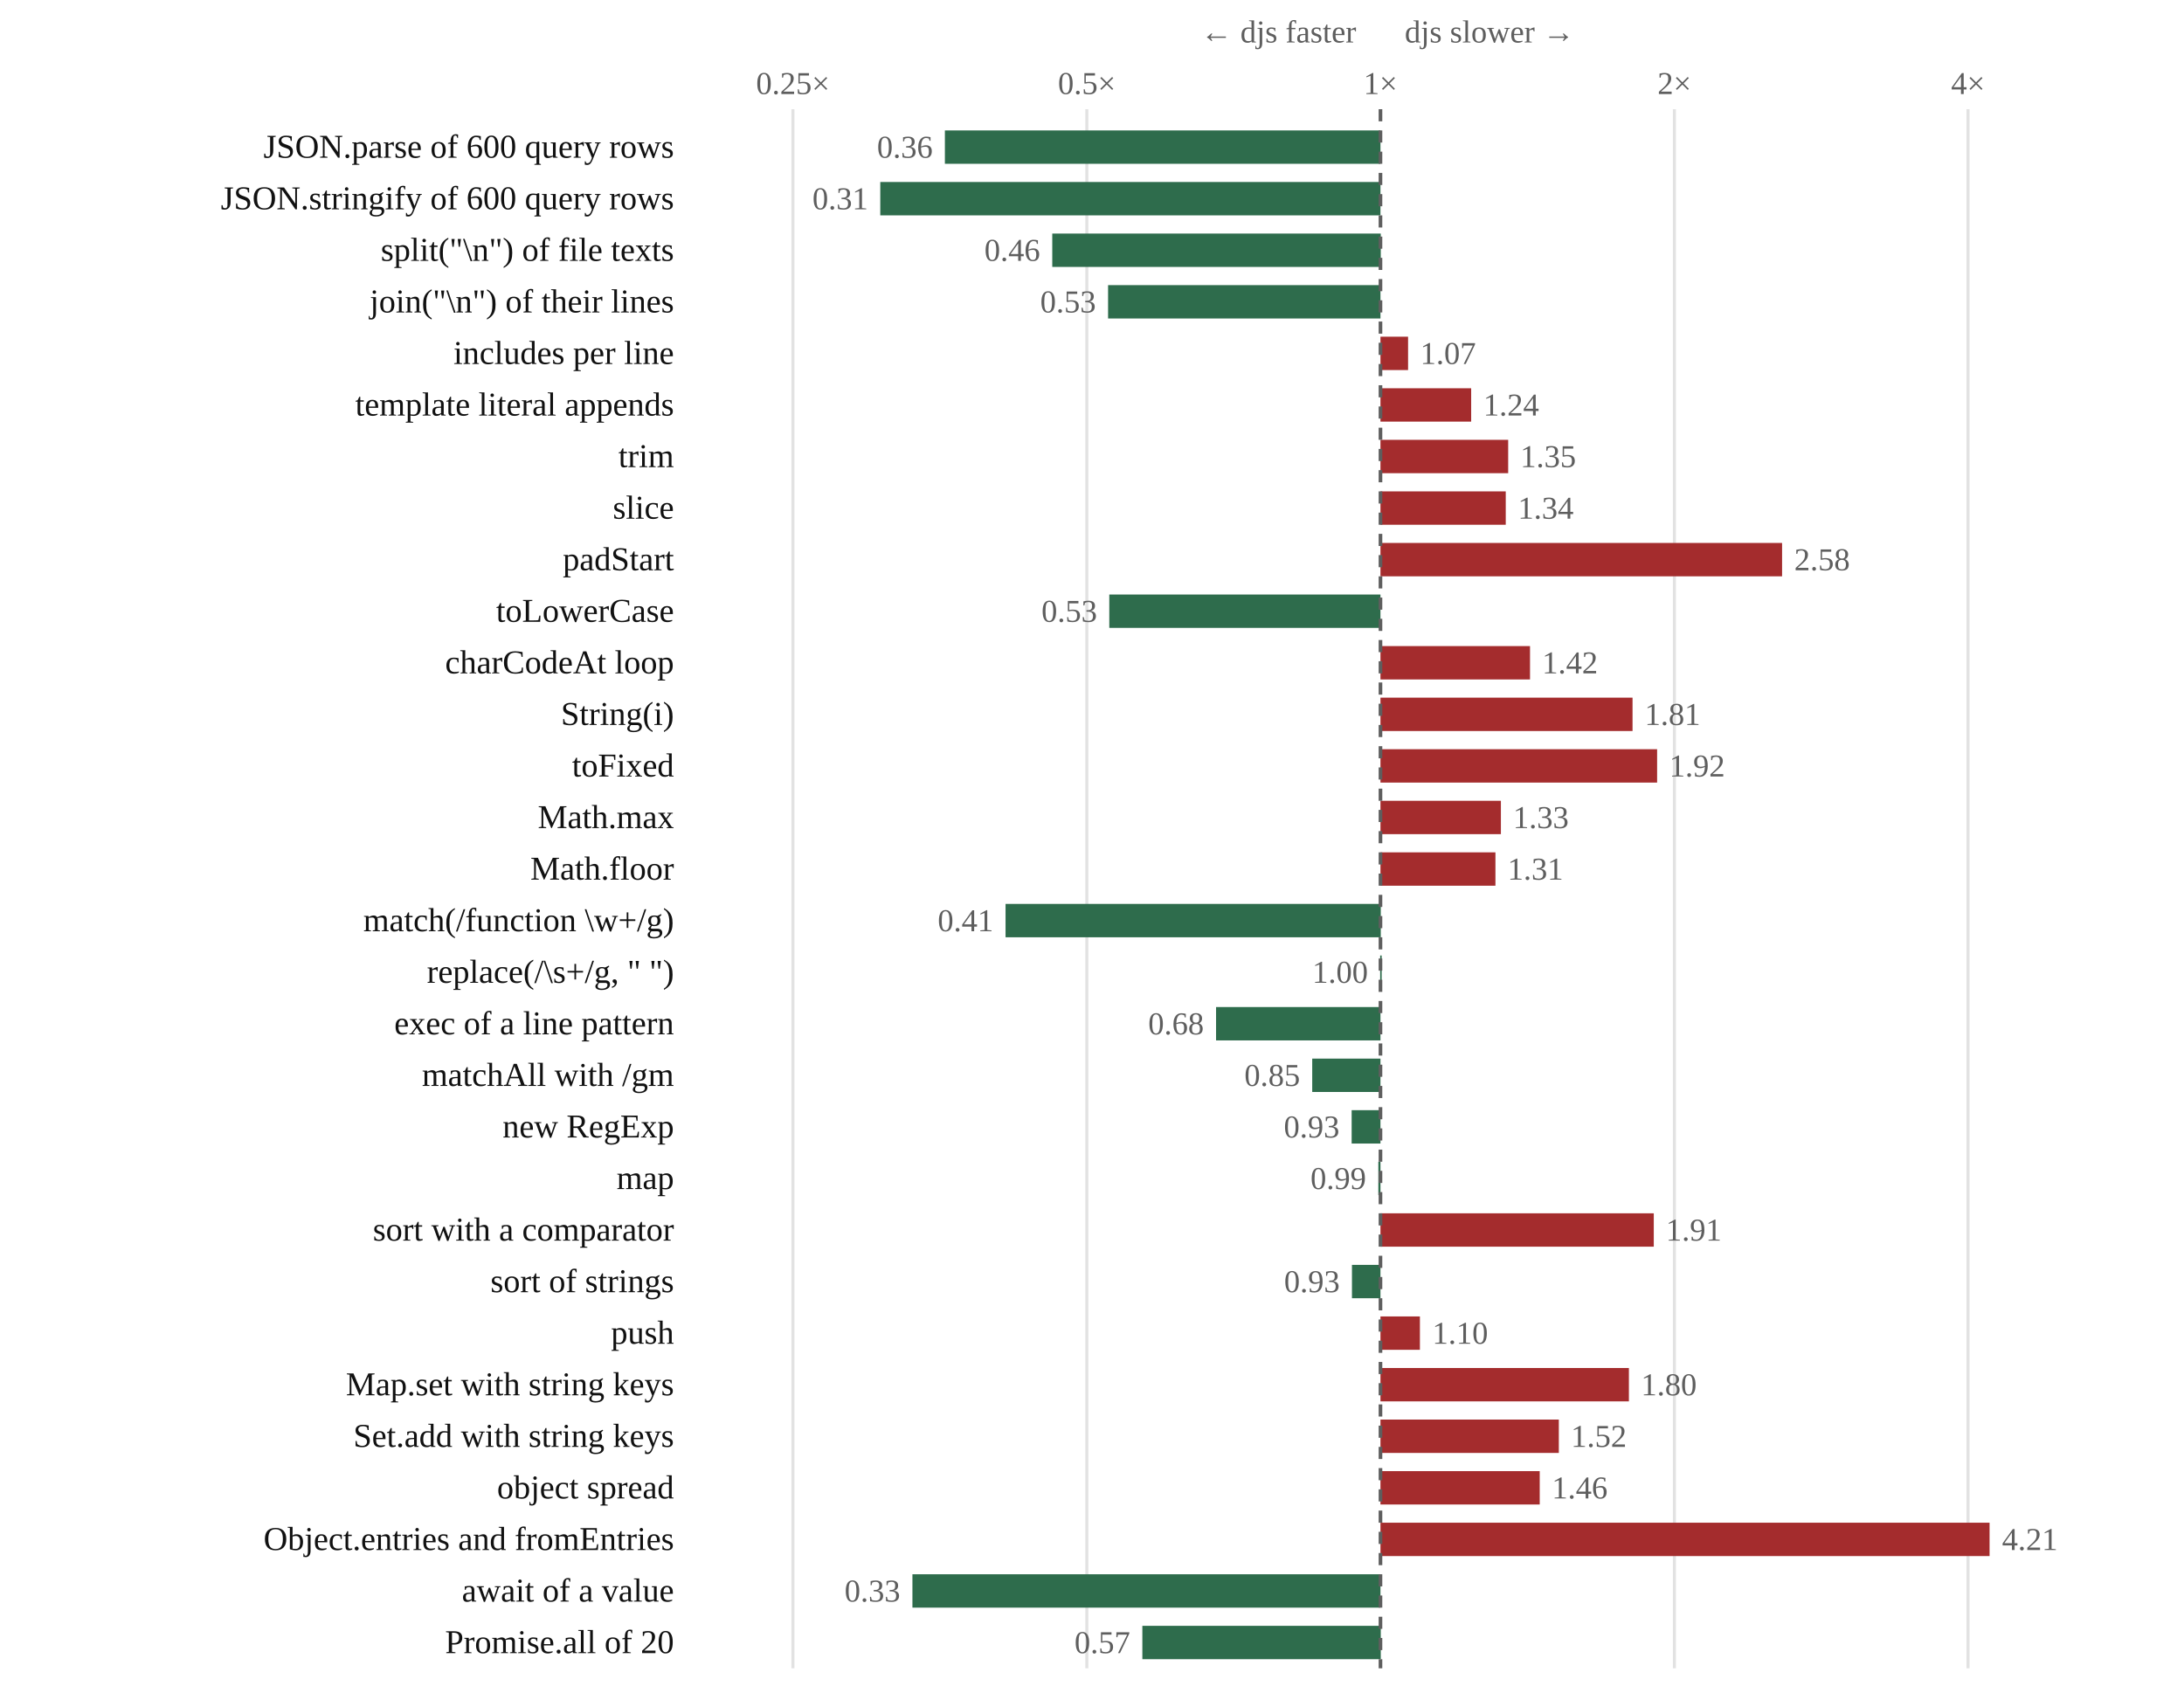
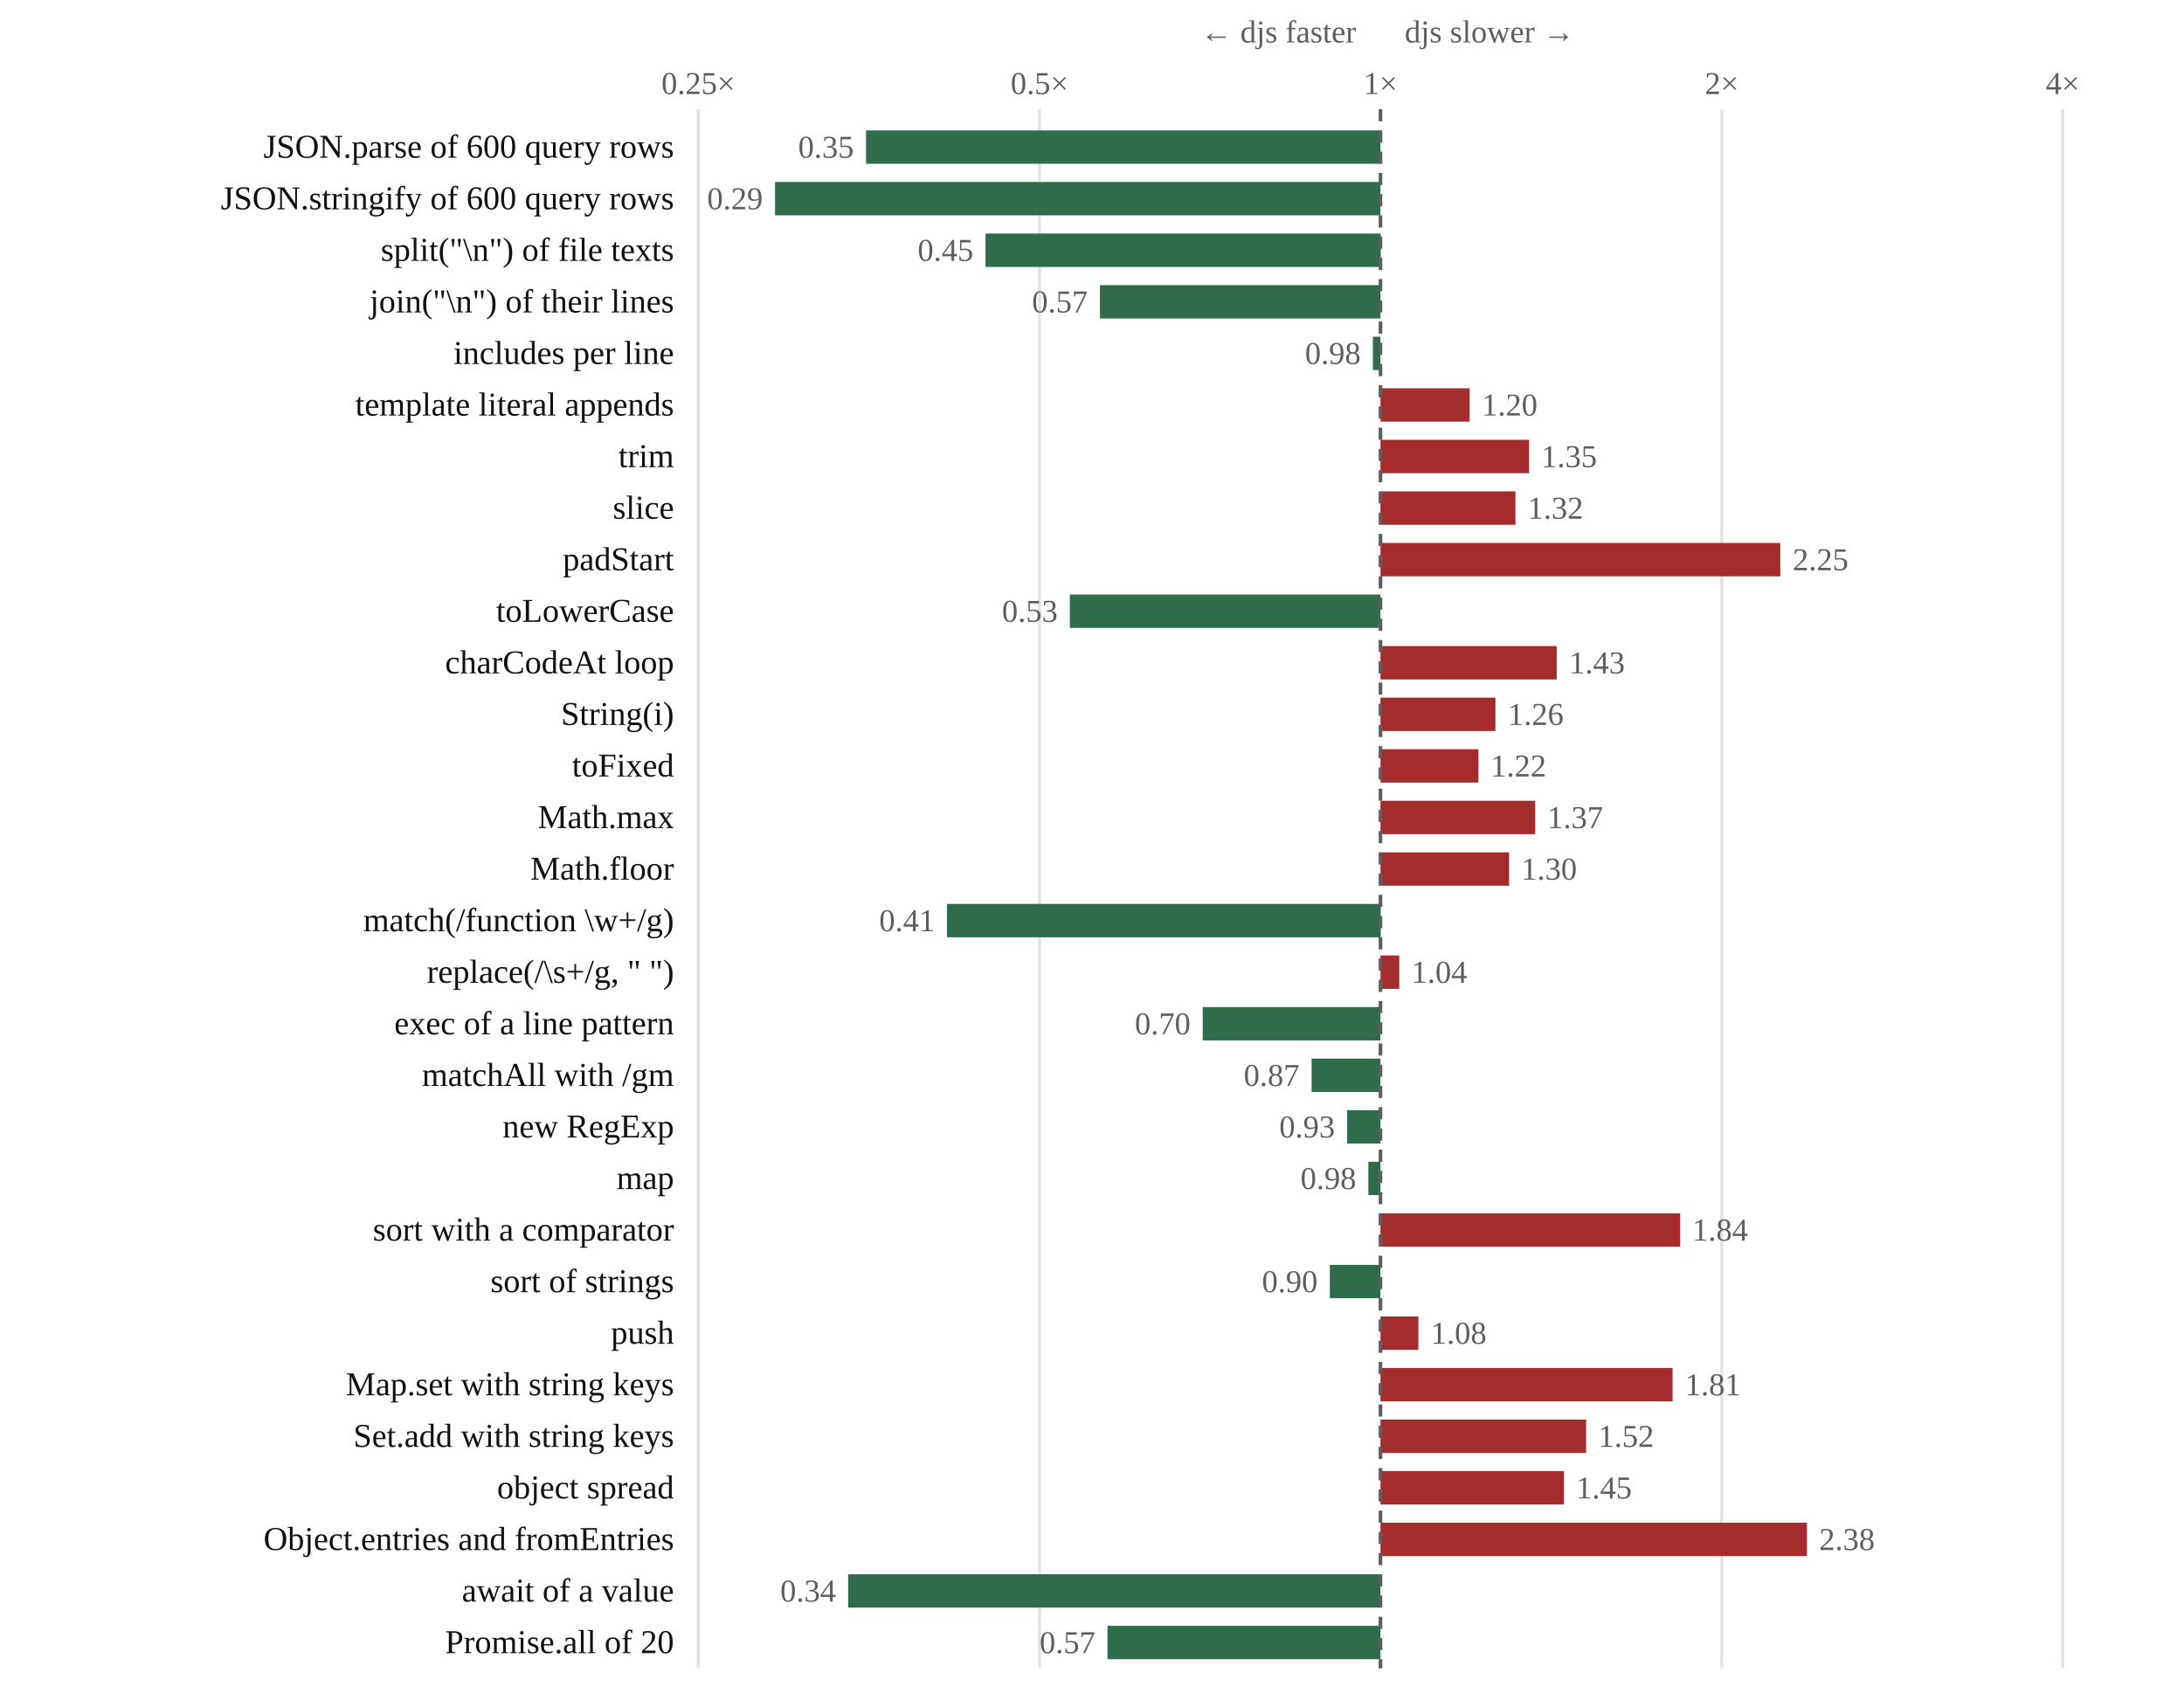
<svg xmlns="http://www.w3.org/2000/svg" class="dg-chart-engines-ops" viewBox="0 0 720 558" width="720" height="558" role="img" aria-labelledby="chart-engines-ops-t chart-engines-ops-d">
  <style>
  .dg-chart-engines-ops text { font-family: var(--semantic-font-family-ui, "Mallos Serif", Georgia, serif); font-size: 12px; fill: var(--semantic-color-text-primary, #111111); }
  .dg-chart-engines-ops .mono { font-family: var(--semantic-font-family-code, "Commit Mono", ui-monospace, Menlo, monospace); font-size: 11px; }
  .dg-chart-engines-ops .small { font-size: 10.5px; fill: var(--semantic-color-text-secondary, #5e5e5e); }
  .dg-chart-engines-ops .label { font-weight: 600; }
  .dg-chart-engines-ops .title { font-weight: 600; font-size: 13px; }
  .dg-chart-engines-ops .box, .dg-chart-engines-ops .host { fill: var(--semantic-color-background-surface, #f1f1f1); stroke: var(--semantic-color-border-primary, #777777); }
  .dg-chart-engines-ops .hdr, .dg-chart-engines-ops .engine { fill: var(--semantic-color-background-fill-secondary-information, #dbe4ea); stroke: var(--semantic-color-border-information, #3380a4); }
  .dg-chart-engines-ops .traced, .dg-chart-engines-ops .arena { fill: var(--semantic-color-background-fill-secondary-warning, #f3e0be); stroke: var(--semantic-color-border-warning, #996f00); }
  .dg-chart-engines-ops .tag { fill: var(--semantic-color-background-fill-secondary-positive, #dae6df); stroke: var(--semantic-color-border-positive, #378960); }
  .dg-chart-engines-ops .cell { fill: var(--semantic-color-background-canvas, #f8f8f8); stroke: var(--semantic-color-border-warning, #996f00); }
  .dg-chart-engines-ops .pad { fill: url(#chart-engines-ops-hatch); stroke: var(--semantic-color-border-secondary, #e2e2e2); }
  .dg-chart-engines-ops .tail { fill: var(--semantic-color-background-surface, #f1f1f1); stroke: var(--semantic-color-border-primary, #777777); stroke-dasharray: 4 3; }
  .dg-chart-engines-ops .zero { fill: var(--semantic-color-background-canvas, #f8f8f8); stroke: var(--semantic-color-border-primary, #777777); stroke-dasharray: 4 3; }
  .dg-chart-engines-ops .dead { fill: var(--semantic-color-background-surface, #f1f1f1); stroke: var(--semantic-color-border-secondary, #e2e2e2); stroke-dasharray: 3 2; }
  .dg-chart-engines-ops .opt { stroke-dasharray: 3 2; }
  .dg-chart-engines-ops .rule { stroke: var(--semantic-color-text-secondary, #5e5e5e); stroke-width: 1.2; }
  .dg-chart-engines-ops .dash { stroke: var(--semantic-color-text-secondary, #5e5e5e); stroke-width: 1.2; stroke-dasharray: 4 3; }
  .dg-chart-engines-ops .arrow { stroke: var(--semantic-color-text-secondary, #5e5e5e); fill: none; stroke-width: 1.3; marker-end: url(#chart-engines-ops-a); }
  .dg-chart-engines-ops .faint { stroke: var(--semantic-color-border-primary, #777777); fill: none; stroke-width: 1.1; stroke-dasharray: 4 3; marker-end: url(#chart-engines-ops-a); }
  .dg-chart-engines-ops .head { fill: var(--semantic-color-text-secondary, #5e5e5e); }
  .dg-chart-engines-ops .hatch { stroke: var(--semantic-color-border-secondary, #e2e2e2); }
  .dg-chart-engines-ops .grid { stroke: var(--semantic-color-border-secondary, #e2e2e2); stroke-width: 1; }
  .dg-chart-engines-ops .axis { stroke: var(--semantic-color-border-primary, #777777); stroke-width: 1; }
  .dg-chart-engines-ops .parity { stroke: var(--semantic-color-text-secondary, #5e5e5e); stroke-width: 1.2; stroke-dasharray: 4 3; }
  .dg-chart-engines-ops .faster { fill: var(--semantic-color-background-fill-primary-positive, #2e6c4c); }
  .dg-chart-engines-ops .slower { fill: var(--semantic-color-background-fill-primary-negative, #a42c2d); }
  .dg-chart-engines-ops .s0 { fill: var(--semantic-color-background-fill-data-viz-100, #557ca7); }
  .dg-chart-engines-ops .s1 { fill: var(--semantic-color-background-fill-data-viz-200, #e98a2e); }
  .dg-chart-engines-ops .s2 { fill: var(--semantic-color-background-fill-data-viz-300, #d5525a); }
  .dg-chart-engines-ops .s3 { fill: var(--semantic-color-background-fill-data-viz-400, #80b9b2); }
  .dg-chart-engines-ops .s4 { fill: var(--semantic-color-background-fill-data-viz-500, #66a14f); }
  .dg-chart-engines-ops .s5 { fill: var(--semantic-color-background-fill-data-viz-600, #e9c74c); }
  .dg-chart-engines-ops .s6 { fill: var(--semantic-color-background-fill-data-viz-700, #aa7aa0); }
  .dg-chart-engines-ops .s7 { fill: var(--semantic-color-background-fill-data-viz-800, #f79ba8); }
  .dg-chart-engines-ops .s8 { fill: var(--semantic-color-background-fill-data-viz-900, #98745e); }
  .dg-chart-engines-ops .s9 { fill: var(--semantic-color-background-fill-data-viz-1000, #b9b0ab); }
  @media (prefers-color-scheme: dark) {
    .dg-chart-engines-ops text { fill: var(--semantic-color-text-primary, #f6f6f6); }
    .dg-chart-engines-ops .small { fill: var(--semantic-color-text-secondary, #ababab); }
    .dg-chart-engines-ops .box, .dg-chart-engines-ops .host { fill: var(--semantic-color-background-surface, #2e2e2e); stroke: var(--semantic-color-border-primary, #919191); }
    .dg-chart-engines-ops .hdr, .dg-chart-engines-ops .engine { fill: var(--semantic-color-background-fill-secondary-information, #1e313b); stroke: var(--semantic-color-border-information, #4c9bc1); }
    .dg-chart-engines-ops .traced, .dg-chart-engines-ops .arena { fill: var(--semantic-color-background-fill-secondary-warning, #3b2b0c); stroke: var(--semantic-color-border-warning, #b8880c); }
    .dg-chart-engines-ops .tag { fill: var(--semantic-color-background-fill-secondary-positive, #1f3328); stroke: var(--semantic-color-border-positive, #4da578); }
    .dg-chart-engines-ops .cell { fill: var(--semantic-color-background-canvas, #161616); stroke: var(--semantic-color-border-warning, #b8880c); }
    .dg-chart-engines-ops .pad { stroke: var(--semantic-color-border-secondary, #464646); }
    .dg-chart-engines-ops .tail { fill: var(--semantic-color-background-surface, #2e2e2e); stroke: var(--semantic-color-border-primary, #919191); }
    .dg-chart-engines-ops .zero { fill: var(--semantic-color-background-canvas, #161616); stroke: var(--semantic-color-border-primary, #919191); }
    .dg-chart-engines-ops .dead { fill: var(--semantic-color-background-surface, #2e2e2e); stroke: var(--semantic-color-border-secondary, #464646); }
    .dg-chart-engines-ops .rule { stroke: var(--semantic-color-text-secondary, #ababab); }
    .dg-chart-engines-ops .dash { stroke: var(--semantic-color-text-secondary, #ababab); }
    .dg-chart-engines-ops .arrow { stroke: var(--semantic-color-text-secondary, #ababab); }
    .dg-chart-engines-ops .faint { stroke: var(--semantic-color-border-primary, #919191); }
    .dg-chart-engines-ops .head { fill: var(--semantic-color-text-secondary, #ababab); }
    .dg-chart-engines-ops .hatch { stroke: var(--semantic-color-border-secondary, #464646); }
    .dg-chart-engines-ops .grid { stroke: var(--semantic-color-border-secondary, #464646); }
    .dg-chart-engines-ops .axis { stroke: var(--semantic-color-border-primary, #919191); }
    .dg-chart-engines-ops .parity { stroke: var(--semantic-color-text-secondary, #ababab); }
    .dg-chart-engines-ops .faster { fill: var(--semantic-color-background-fill-primary-positive, #4da578); }
    .dg-chart-engines-ops .slower { fill: var(--semantic-color-background-fill-primary-negative, #ea5a56); }
    .dg-chart-engines-ops .s0 { fill: var(--semantic-color-background-fill-data-viz-100, #557ca7); }
    .dg-chart-engines-ops .s1 { fill: var(--semantic-color-background-fill-data-viz-200, #e98a2e); }
    .dg-chart-engines-ops .s2 { fill: var(--semantic-color-background-fill-data-viz-300, #d5525a); }
    .dg-chart-engines-ops .s3 { fill: var(--semantic-color-background-fill-data-viz-400, #80b9b2); }
    .dg-chart-engines-ops .s4 { fill: var(--semantic-color-background-fill-data-viz-500, #66a14f); }
    .dg-chart-engines-ops .s5 { fill: var(--semantic-color-background-fill-data-viz-600, #e9c74c); }
    .dg-chart-engines-ops .s6 { fill: var(--semantic-color-background-fill-data-viz-700, #aa7aa0); }
    .dg-chart-engines-ops .s7 { fill: var(--semantic-color-background-fill-data-viz-800, #f79ba8); }
    .dg-chart-engines-ops .s8 { fill: var(--semantic-color-background-fill-data-viz-900, #98745e); }
    .dg-chart-engines-ops .s9 { fill: var(--semantic-color-background-fill-data-viz-1000, #b9b0ab); }
  }
</style>
  <defs>
    <pattern id="chart-engines-ops-hatch" width="6" height="6" patternUnits="userSpaceOnUse" patternTransform="rotate(45)">
      <line x1="0" y1="0" x2="0" y2="6" class="hatch" />
    </pattern>
    <marker id="chart-engines-ops-a" viewBox="0 0 10 10" refX="9" refY="5" markerWidth="7" markerHeight="7" orient="auto-start-reverse">
      <path class="head" d="M0 0 L10 5 L0 10 z" />
    </marker>
  </defs>
  <text class="small" x="447.1" y="14.0" text-anchor="end">← djs faster</text>
  <text class="small" x="463.1" y="14.0" text-anchor="start">djs slower →</text>
  <text class="small" x="455.1" y="31.0" text-anchor="middle">1×</text>
-   <line class="grid" x1="552.0" y1="36.0" x2="552.0" y2="550.0" />
-   <text class="small" x="552.0" y="31.0" text-anchor="middle">2×</text>
-   <line class="grid" x1="358.3" y1="36.0" x2="358.3" y2="550.0" />
-   <text class="small" x="358.3" y="31.0" text-anchor="middle">0.5×</text>
-   <line class="grid" x1="648.8" y1="36.0" x2="648.8" y2="550.0" />
-   <text class="small" x="648.8" y="31.0" text-anchor="middle">4×</text>
-   <line class="grid" x1="261.4" y1="36.0" x2="261.4" y2="550.0" />
-   <text class="small" x="261.4" y="31.0" text-anchor="middle">0.25×</text>
+   <line class="grid" x1="567.6" y1="36.0" x2="567.6" y2="550.0" />
+   <text class="small" x="567.6" y="31.0" text-anchor="middle">2×</text>
+   <line class="grid" x1="342.7" y1="36.0" x2="342.7" y2="550.0" />
+   <text class="small" x="342.7" y="31.0" text-anchor="middle">0.5×</text>
+   <line class="grid" x1="680.0" y1="36.0" x2="680.0" y2="550.0" />
+   <text class="small" x="680.0" y="31.0" text-anchor="middle">4×</text>
+   <line class="grid" x1="230.2" y1="36.0" x2="230.2" y2="550.0" />
+   <text class="small" x="230.2" y="31.0" text-anchor="middle">0.25×</text>
  <text class="mono" x="222.2" y="52.0" text-anchor="end">JSON.parse of 600 query rows</text>
-   <rect class="faster" x="311.5" y="43.0" width="143.6" height="11.0" />
-   <text class="small" x="307.5" y="52.0" text-anchor="end">0.36</text>
+   <rect class="faster" x="285.5" y="43.0" width="169.6" height="11.0" />
+   <text class="small" x="281.5" y="52.0" text-anchor="end">0.35</text>
  <text class="mono" x="222.2" y="69.0" text-anchor="end">JSON.stringify of 600 query rows</text>
-   <rect class="faster" x="290.2" y="60.0" width="164.9" height="11.0" />
-   <text class="small" x="286.2" y="69.0" text-anchor="end">0.31</text>
+   <rect class="faster" x="255.5" y="60.0" width="199.6" height="11.0" />
+   <text class="small" x="251.5" y="69.0" text-anchor="end">0.29</text>
  <text class="mono" x="222.2" y="86.0" text-anchor="end">split("\n") of file texts</text>
-   <rect class="faster" x="346.9" y="77.0" width="108.3" height="11.0" />
-   <text class="small" x="342.9" y="86.0" text-anchor="end">0.46</text>
+   <rect class="faster" x="324.9" y="77.0" width="130.3" height="11.0" />
+   <text class="small" x="320.9" y="86.0" text-anchor="end">0.45</text>
  <text class="mono" x="222.2" y="103.0" text-anchor="end">join("\n") of their lines</text>
-   <rect class="faster" x="365.3" y="94.0" width="89.8" height="11.0" />
-   <text class="small" x="361.3" y="103.0" text-anchor="end">0.53</text>
+   <rect class="faster" x="362.6" y="94.0" width="92.5" height="11.0" />
+   <text class="small" x="358.6" y="103.0" text-anchor="end">0.57</text>
  <text class="mono" x="222.2" y="120.0" text-anchor="end">includes per line</text>
-   <rect class="slower" x="455.1" y="111.0" width="9.1" height="11.0" />
-   <text class="small" x="468.2" y="120.0" text-anchor="start">1.07</text>
+   <rect class="faster" x="452.6" y="111.0" width="2.5" height="11.0" />
+   <text class="small" x="448.6" y="120.0" text-anchor="end">0.98</text>
  <text class="mono" x="222.2" y="137.0" text-anchor="end">template literal appends</text>
-   <rect class="slower" x="455.1" y="128.0" width="29.9" height="11.0" />
-   <text class="small" x="489.0" y="137.0" text-anchor="start">1.24</text>
+   <rect class="slower" x="455.1" y="128.0" width="29.4" height="11.0" />
+   <text class="small" x="488.5" y="137.0" text-anchor="start">1.20</text>
  <text class="mono" x="222.2" y="154.0" text-anchor="end">trim</text>
-   <rect class="slower" x="455.1" y="145.0" width="42.1" height="11.0" />
-   <text class="small" x="501.2" y="154.0" text-anchor="start">1.35</text>
+   <rect class="slower" x="455.1" y="145.0" width="49.0" height="11.0" />
+   <text class="small" x="508.1" y="154.0" text-anchor="start">1.35</text>
  <text class="mono" x="222.2" y="171.0" text-anchor="end">slice</text>
-   <rect class="slower" x="455.1" y="162.0" width="41.3" height="11.0" />
-   <text class="small" x="500.4" y="171.0" text-anchor="start">1.34</text>
+   <rect class="slower" x="455.1" y="162.0" width="44.5" height="11.0" />
+   <text class="small" x="503.6" y="171.0" text-anchor="start">1.32</text>
  <text class="mono" x="222.2" y="188.0" text-anchor="end">padStart</text>
-   <rect class="slower" x="455.1" y="179.0" width="132.4" height="11.0" />
-   <text class="small" x="591.5" y="188.0" text-anchor="start">2.58</text>
+   <rect class="slower" x="455.1" y="179.0" width="131.8" height="11.0" />
+   <text class="small" x="591.0" y="188.0" text-anchor="start">2.25</text>
  <text class="mono" x="222.2" y="205.0" text-anchor="end">toLowerCase</text>
-   <rect class="faster" x="365.7" y="196.0" width="89.4" height="11.0" />
-   <text class="small" x="361.7" y="205.0" text-anchor="end">0.53</text>
+   <rect class="faster" x="352.7" y="196.0" width="102.4" height="11.0" />
+   <text class="small" x="348.7" y="205.0" text-anchor="end">0.53</text>
  <text class="mono" x="222.2" y="222.0" text-anchor="end">charCodeAt loop</text>
-   <rect class="slower" x="455.1" y="213.0" width="49.3" height="11.0" />
-   <text class="small" x="508.4" y="222.0" text-anchor="start">1.42</text>
+   <rect class="slower" x="455.1" y="213.0" width="58.1" height="11.0" />
+   <text class="small" x="517.3" y="222.0" text-anchor="start">1.43</text>
  <text class="mono" x="222.2" y="239.0" text-anchor="end">String(i)</text>
-   <rect class="slower" x="455.1" y="230.0" width="83.1" height="11.0" />
-   <text class="small" x="542.2" y="239.0" text-anchor="start">1.81</text>
+   <rect class="slower" x="455.1" y="230.0" width="37.9" height="11.0" />
+   <text class="small" x="497.1" y="239.0" text-anchor="start">1.26</text>
  <text class="mono" x="222.2" y="256.0" text-anchor="end">toFixed</text>
-   <rect class="slower" x="455.1" y="247.0" width="91.2" height="11.0" />
-   <text class="small" x="550.3" y="256.0" text-anchor="start">1.92</text>
+   <rect class="slower" x="455.1" y="247.0" width="32.3" height="11.0" />
+   <text class="small" x="491.4" y="256.0" text-anchor="start">1.22</text>
  <text class="mono" x="222.2" y="273.0" text-anchor="end">Math.max</text>
-   <rect class="slower" x="455.1" y="264.0" width="39.7" height="11.0" />
-   <text class="small" x="498.8" y="273.0" text-anchor="start">1.33</text>
+   <rect class="slower" x="455.1" y="264.0" width="51.0" height="11.0" />
+   <text class="small" x="510.1" y="273.0" text-anchor="start">1.37</text>
  <text class="mono" x="222.2" y="290.0" text-anchor="end">Math.floor</text>
-   <rect class="slower" x="455.1" y="281.0" width="37.9" height="11.0" />
-   <text class="small" x="497.0" y="290.0" text-anchor="start">1.31</text>
+   <rect class="slower" x="455.1" y="281.0" width="42.4" height="11.0" />
+   <text class="small" x="501.5" y="290.0" text-anchor="start">1.30</text>
  <text class="mono" x="222.2" y="307.0" text-anchor="end">match(/function \w+/g)</text>
-   <rect class="faster" x="331.5" y="298.0" width="123.7" height="11.0" />
-   <text class="small" x="327.5" y="307.0" text-anchor="end">0.41</text>
+   <rect class="faster" x="312.2" y="298.0" width="143.0" height="11.0" />
+   <text class="small" x="308.2" y="307.0" text-anchor="end">0.41</text>
  <text class="mono" x="222.2" y="324.0" text-anchor="end">replace(/\s+/g, " ")</text>
-   <rect class="faster" x="455.0" y="315.0" width="0.5" height="11.0" />
-   <text class="small" x="451.0" y="324.0" text-anchor="end">1.00</text>
+   <rect class="slower" x="455.1" y="315.0" width="6.2" height="11.0" />
+   <text class="small" x="465.3" y="324.0" text-anchor="start">1.04</text>
  <text class="mono" x="222.2" y="341.0" text-anchor="end">exec of a line pattern</text>
-   <rect class="faster" x="400.9" y="332.0" width="54.2" height="11.0" />
-   <text class="small" x="396.9" y="341.0" text-anchor="end">0.68</text>
+   <rect class="faster" x="396.5" y="332.0" width="58.6" height="11.0" />
+   <text class="small" x="392.5" y="341.0" text-anchor="end">0.70</text>
  <text class="mono" x="222.2" y="358.0" text-anchor="end">matchAll with /gm</text>
-   <rect class="faster" x="432.6" y="349.0" width="22.5" height="11.0" />
-   <text class="small" x="428.6" y="358.0" text-anchor="end">0.85</text>
+   <rect class="faster" x="432.4" y="349.0" width="22.7" height="11.0" />
+   <text class="small" x="428.4" y="358.0" text-anchor="end">0.87</text>
  <text class="mono" x="222.2" y="375.0" text-anchor="end">new RegExp</text>
-   <rect class="faster" x="445.6" y="366.0" width="9.5" height="11.0" />
-   <text class="small" x="441.6" y="375.0" text-anchor="end">0.93</text>
+   <rect class="faster" x="444.1" y="366.0" width="11.0" height="11.0" />
+   <text class="small" x="440.1" y="375.0" text-anchor="end">0.93</text>
  <text class="mono" x="222.2" y="392.0" text-anchor="end">map</text>
-   <rect class="faster" x="454.4" y="383.0" width="0.7" height="11.0" />
-   <text class="small" x="450.4" y="392.0" text-anchor="end">0.99</text>
+   <rect class="faster" x="451.1" y="383.0" width="4.0" height="11.0" />
+   <text class="small" x="447.1" y="392.0" text-anchor="end">0.98</text>
  <text class="mono" x="222.2" y="409.0" text-anchor="end">sort with a comparator</text>
-   <rect class="slower" x="455.1" y="400.0" width="90.1" height="11.0" />
-   <text class="small" x="549.2" y="409.0" text-anchor="start">1.91</text>
+   <rect class="slower" x="455.1" y="400.0" width="98.8" height="11.0" />
+   <text class="small" x="557.9" y="409.0" text-anchor="start">1.84</text>
  <text class="mono" x="222.2" y="426.0" text-anchor="end">sort of strings</text>
-   <rect class="faster" x="445.7" y="417.0" width="9.4" height="11.0" />
-   <text class="small" x="441.7" y="426.0" text-anchor="end">0.93</text>
+   <rect class="faster" x="438.4" y="417.0" width="16.7" height="11.0" />
+   <text class="small" x="434.4" y="426.0" text-anchor="end">0.90</text>
  <text class="mono" x="222.2" y="443.0" text-anchor="end">push</text>
-   <rect class="slower" x="455.1" y="434.0" width="13.0" height="11.0" />
-   <text class="small" x="472.2" y="443.0" text-anchor="start">1.10</text>
+   <rect class="slower" x="455.1" y="434.0" width="12.5" height="11.0" />
+   <text class="small" x="471.7" y="443.0" text-anchor="start">1.08</text>
  <text class="mono" x="222.2" y="460.0" text-anchor="end">Map.set with string keys</text>
-   <rect class="slower" x="455.1" y="451.0" width="81.9" height="11.0" />
-   <text class="small" x="541.0" y="460.0" text-anchor="start">1.80</text>
+   <rect class="slower" x="455.1" y="451.0" width="96.3" height="11.0" />
+   <text class="small" x="555.5" y="460.0" text-anchor="start">1.81</text>
  <text class="mono" x="222.2" y="477.0" text-anchor="end">Set.add with string keys</text>
-   <rect class="slower" x="455.1" y="468.0" width="58.8" height="11.0" />
-   <text class="small" x="517.9" y="477.0" text-anchor="start">1.52</text>
+   <rect class="slower" x="455.1" y="468.0" width="67.8" height="11.0" />
+   <text class="small" x="526.9" y="477.0" text-anchor="start">1.52</text>
  <text class="mono" x="222.2" y="494.0" text-anchor="end">object spread</text>
-   <rect class="slower" x="455.1" y="485.0" width="52.5" height="11.0" />
-   <text class="small" x="511.6" y="494.0" text-anchor="start">1.46</text>
+   <rect class="slower" x="455.1" y="485.0" width="60.5" height="11.0" />
+   <text class="small" x="519.6" y="494.0" text-anchor="start">1.45</text>
  <text class="mono" x="222.2" y="511.0" text-anchor="end">Object.entries and fromEntries</text>
-   <rect class="slower" x="455.1" y="502.0" width="200.8" height="11.0" />
-   <text class="small" x="660.0" y="511.0" text-anchor="start">4.21</text>
+   <rect class="slower" x="455.1" y="502.0" width="140.6" height="11.0" />
+   <text class="small" x="599.7" y="511.0" text-anchor="start">2.38</text>
  <text class="mono" x="222.2" y="528.0" text-anchor="end">await of a value</text>
-   <rect class="faster" x="300.8" y="519.0" width="154.3" height="11.0" />
-   <text class="small" x="296.8" y="528.0" text-anchor="end">0.33</text>
+   <rect class="faster" x="279.6" y="519.0" width="175.5" height="11.0" />
+   <text class="small" x="275.6" y="528.0" text-anchor="end">0.34</text>
  <text class="mono" x="222.2" y="545.0" text-anchor="end">Promise.all of 20</text>
-   <rect class="faster" x="376.6" y="536.0" width="78.6" height="11.0" />
-   <text class="small" x="372.6" y="545.0" text-anchor="end">0.57</text>
+   <rect class="faster" x="365.1" y="536.0" width="90.0" height="11.0" />
+   <text class="small" x="361.1" y="545.0" text-anchor="end">0.57</text>
  <line class="parity" x1="455.1" y1="36.0" x2="455.1" y2="550.0" />
</svg>
